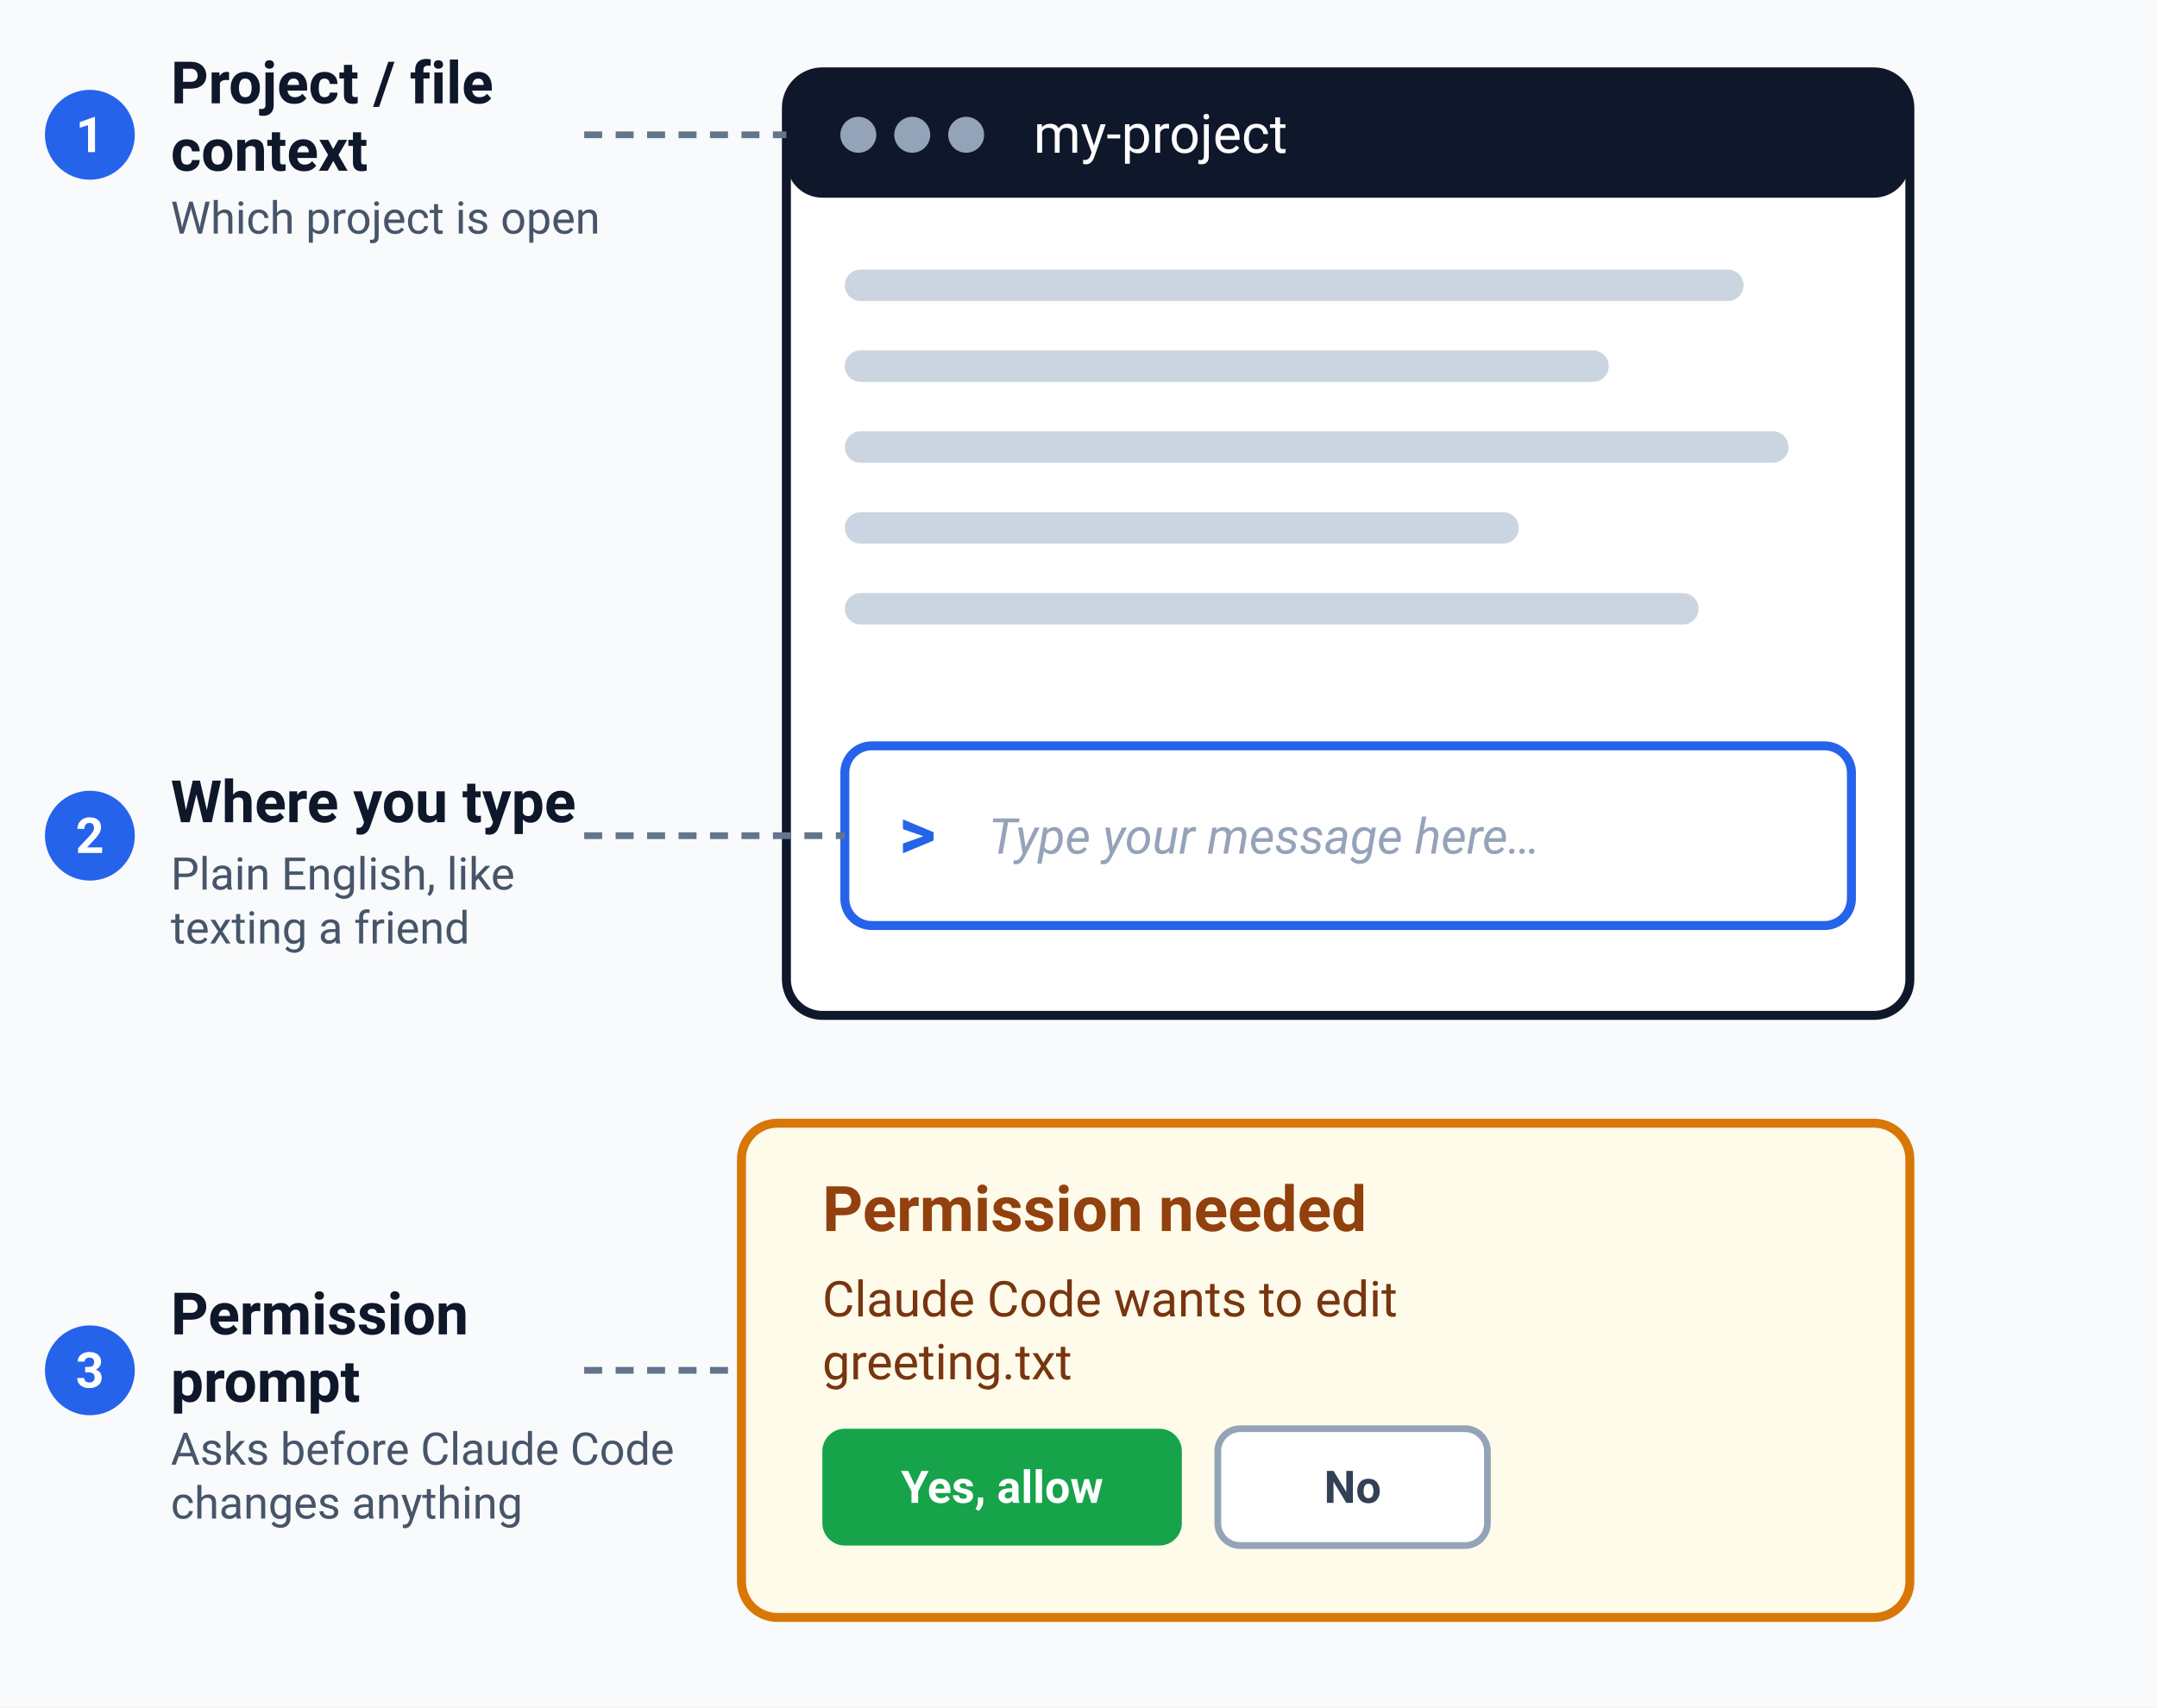
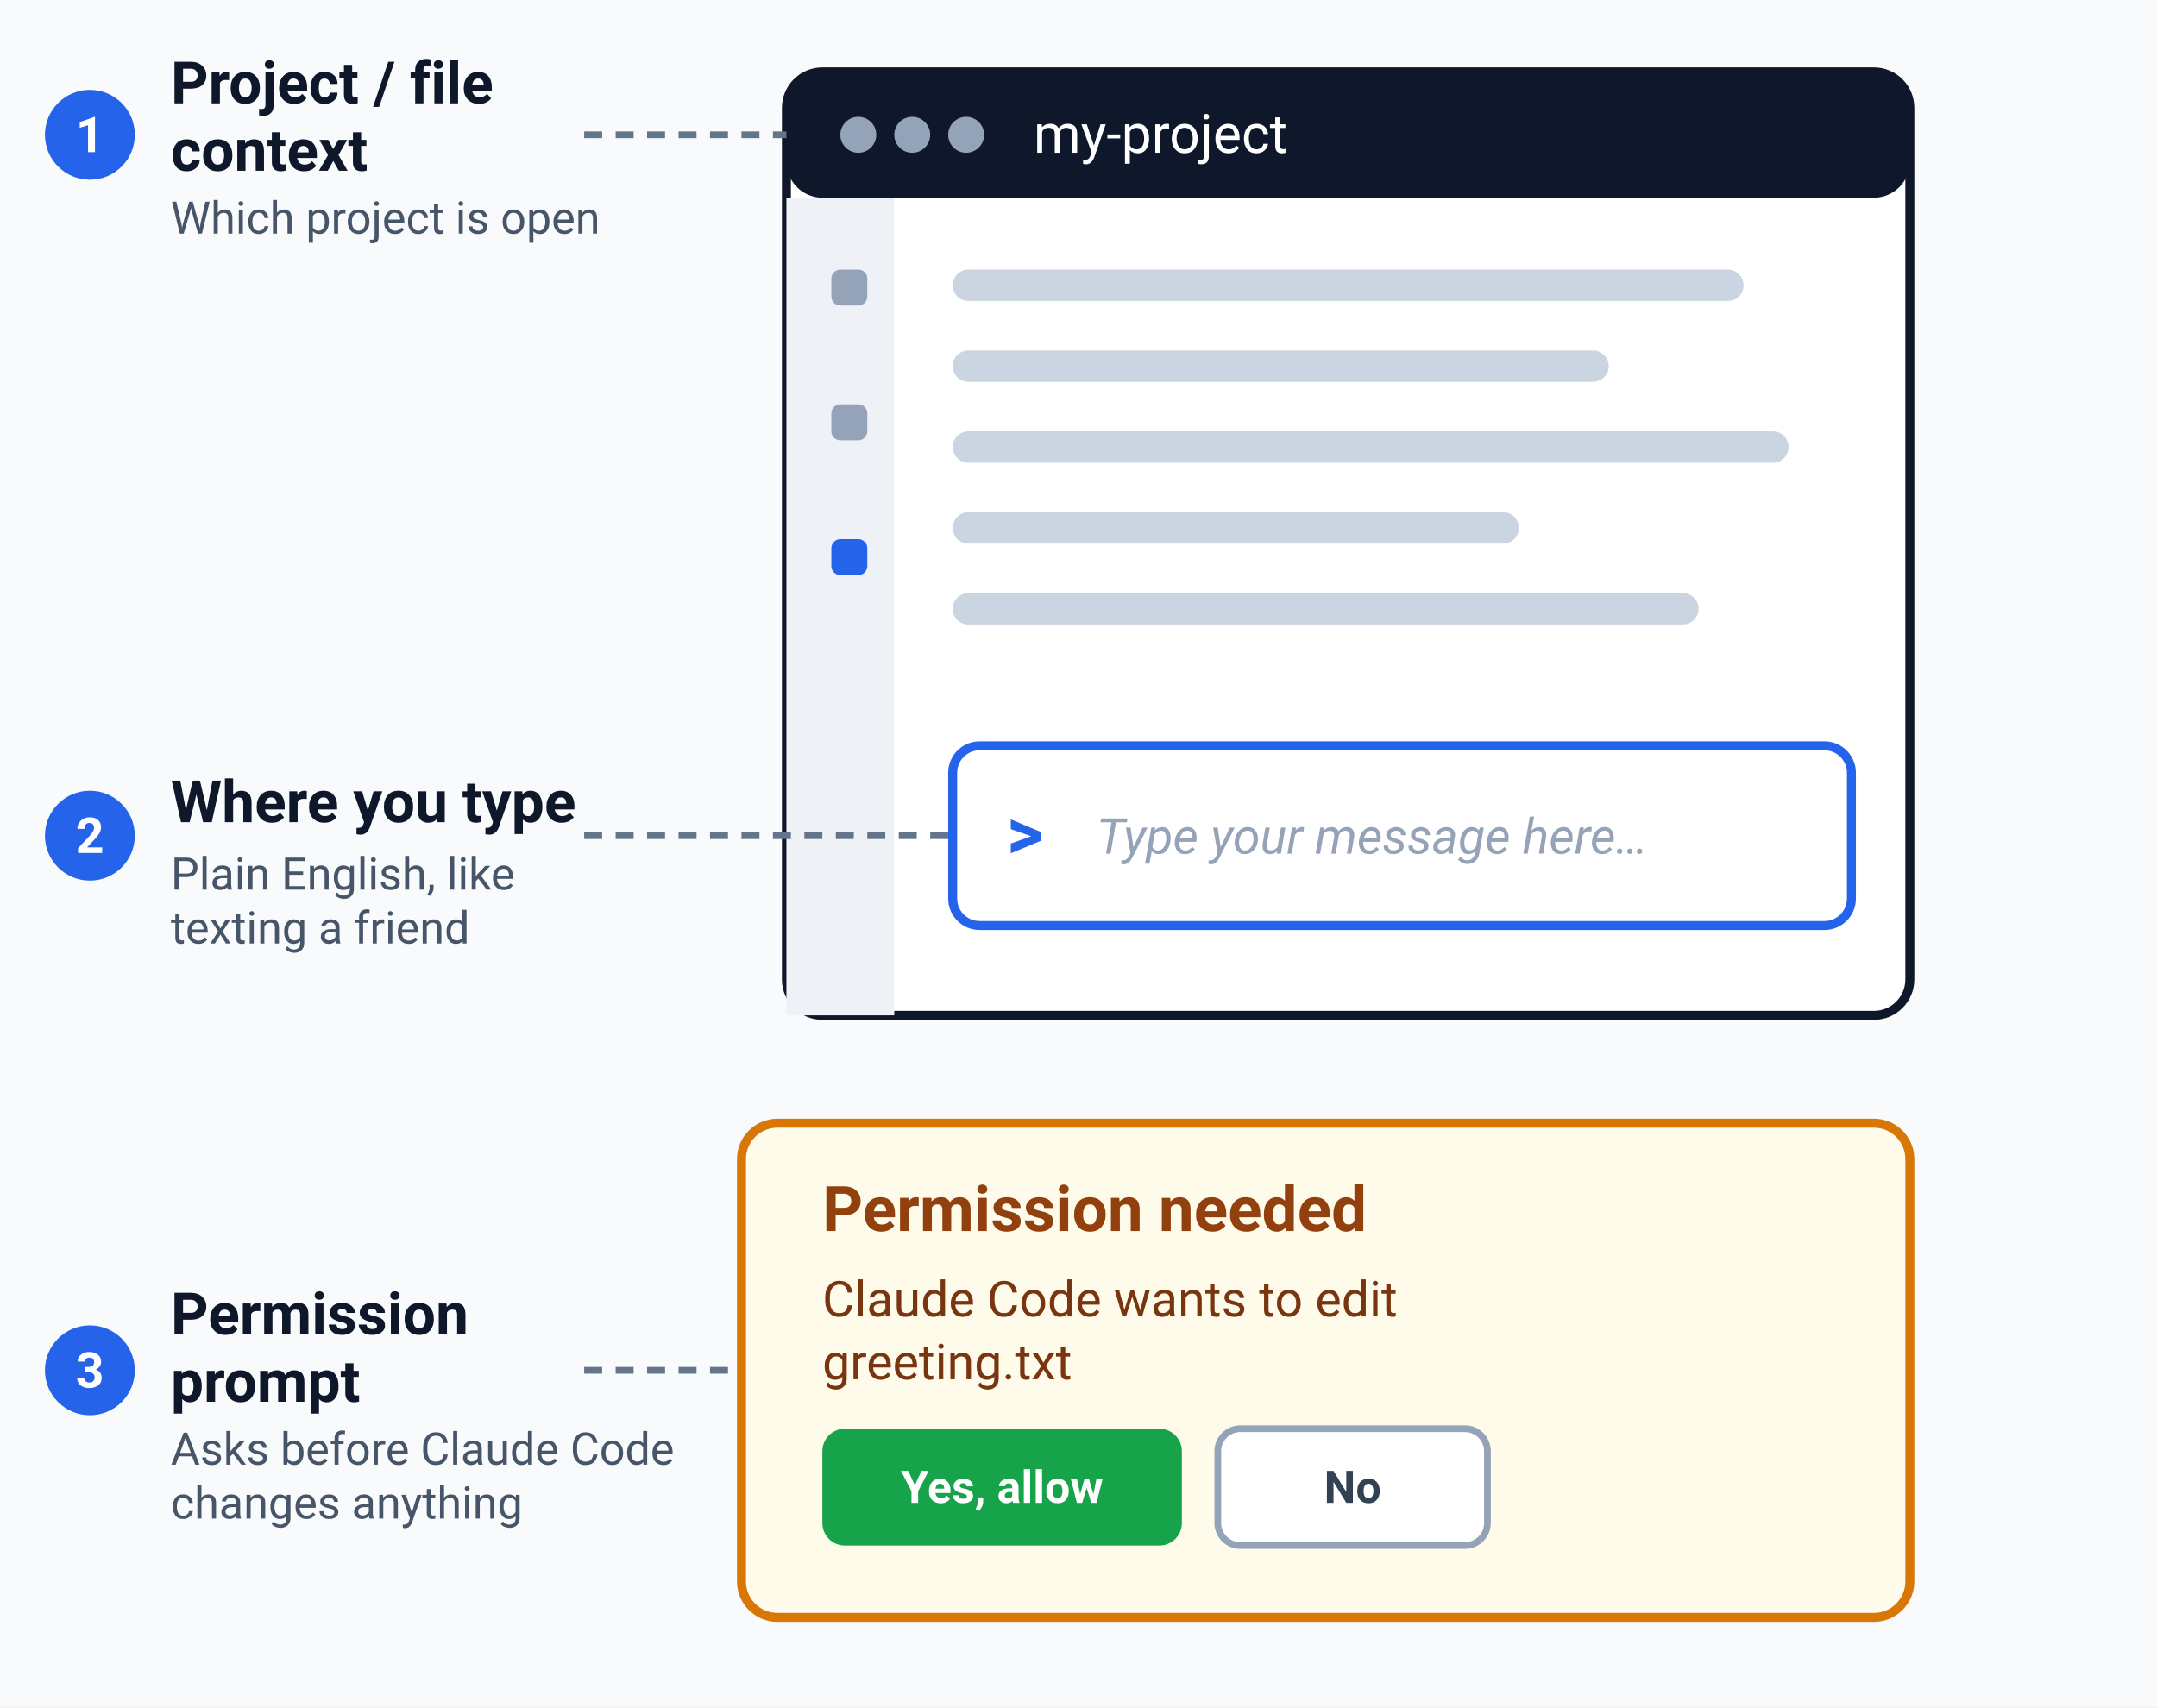
<svg xmlns="http://www.w3.org/2000/svg" viewBox="0 0 480 380" role="img" aria-labelledby="ifm-title ifm-desc">
  <style>
    text { font-family: system-ui, -apple-system, "Segoe UI", Roboto, Helvetica, Arial, sans-serif; }
    .callout-line { stroke: #64748b; stroke-width: 1.5; stroke-dasharray: 4 3; fill: none; }
    .callout-head { font-size: 13px; font-weight: 700; fill: #0f172a; }
    .callout-sub { font-size: 10px; fill: #475569; }
    .badge-num { font-size: 11px; font-weight: 700; fill: #ffffff; text-anchor: middle; }
  </style>
  <rect x="0" y="0" width="480" height="380" fill="#f8fafc" />
  <rect x="175" y="16" width="250" height="210" rx="8" fill="#ffffff" stroke="#0f172a" stroke-width="2" />
  <rect x="175" y="16" width="250" height="28" rx="8" fill="#0f172a" />
  <circle cx="191" cy="30" r="4" fill="#94a3b8" />
  <circle cx="203" cy="30" r="4" fill="#94a3b8" />
  <circle cx="215" cy="30" r="4" fill="#94a3b8" />
  <text x="230" y="34" font-size="12" fill="#ffffff">my-project</text>
-   <rect x="188" y="60" width="200" height="7" rx="3.5" fill="#cbd5e1" />
-   <rect x="188" y="78" width="170" height="7" rx="3.5" fill="#cbd5e1" />
-   <rect x="188" y="96" width="210" height="7" rx="3.5" fill="#cbd5e1" />
-   <rect x="188" y="114" width="150" height="7" rx="3.5" fill="#cbd5e1" />
-   <rect x="188" y="132" width="190" height="7" rx="3.5" fill="#cbd5e1" />
-   <rect x="188" y="166" width="224" height="40" rx="6" fill="#ffffff" stroke="#2563eb" stroke-width="2" />
-   <text x="200" y="191" font-size="16" font-weight="700" fill="#2563eb">&gt;</text>
-   <text x="220" y="190" font-size="11" fill="#94a3b8" font-style="italic">Type your message here…</text>
+   <rect x="175" y="44" width="24" height="182" fill="#eef2f7" />
+   <rect x="185" y="60" width="8" height="8" rx="2" fill="#94a3b8" />
+   <rect x="185" y="90" width="8" height="8" rx="2" fill="#94a3b8" />
+   <rect x="185" y="120" width="8" height="8" rx="2" fill="#2563eb" />
+   <rect x="212" y="60" width="176" height="7" rx="3.5" fill="#cbd5e1" />
+   <rect x="212" y="78" width="146" height="7" rx="3.5" fill="#cbd5e1" />
+   <rect x="212" y="96" width="186" height="7" rx="3.5" fill="#cbd5e1" />
+   <rect x="212" y="114" width="126" height="7" rx="3.5" fill="#cbd5e1" />
+   <rect x="212" y="132" width="166" height="7" rx="3.5" fill="#cbd5e1" />
+   <rect x="212" y="166" width="200" height="40" rx="6" fill="#ffffff" stroke="#2563eb" stroke-width="2" />
+   <text x="224" y="191" font-size="16" font-weight="700" fill="#2563eb">&gt;</text>
+   <text x="244" y="190" font-size="11" fill="#94a3b8" font-style="italic">Type your message here…</text>
  <rect x="165" y="250" width="260" height="110" rx="8" fill="#fffbeb" stroke="#d97706" stroke-width="2" />
  <text x="183" y="274" font-size="14" font-weight="700" fill="#92400e">Permission needed</text>
  <text x="183" y="293" font-size="11" fill="#78350f">Claude Code wants to edit</text>
  <text x="183" y="307" font-size="11" fill="#78350f">greeting.txt</text>
  <rect x="183" y="318" width="80" height="26" rx="5" fill="#16a34a" />
  <text x="223" y="331" dy=".35em" font-size="10" font-weight="700" fill="#ffffff" text-anchor="middle">Yes, allow</text>
  <rect x="271" y="318" width="60" height="26" rx="5" fill="#ffffff" stroke="#94a3b8" stroke-width="1.5" />
  <text x="301" y="331" dy=".35em" font-size="10" font-weight="700" fill="#334155" text-anchor="middle">No</text>
  <path class="callout-line" d="M 130 30 L 175 30" />
  <circle cx="20" cy="30" r="10" fill="#2563eb" />
  <text x="20" y="30" dy=".35em" class="badge-num">1</text>
  <text x="38" y="23" class="callout-head">Project / file</text>
  <text x="38" y="38" class="callout-head">context</text>
  <text x="38" y="52" class="callout-sub">Which project is open</text>
-   <path class="callout-line" d="M 130 186 L 188 186" />
+   <path class="callout-line" d="M 130 186 L 212 186" />
  <circle cx="20" cy="186" r="10" fill="#2563eb" />
  <text x="20" y="186" dy=".35em" class="badge-num">2</text>
  <text x="38" y="183" class="callout-head">Where you type</text>
  <text x="38" y="198" class="callout-sub">Plain English, like</text>
  <text x="38" y="210" class="callout-sub">texting a friend</text>
  <path class="callout-line" d="M 130 305 L 165 305" />
  <circle cx="20" cy="305" r="10" fill="#2563eb" />
  <text x="20" y="305" dy=".35em" class="badge-num">3</text>
  <text x="38" y="297" class="callout-head">Permission</text>
  <text x="38" y="312" class="callout-head">prompt</text>
  <text x="38" y="326" class="callout-sub">Asks before Claude Code</text>
  <text x="38" y="338" class="callout-sub">changes anything</text>
</svg>
